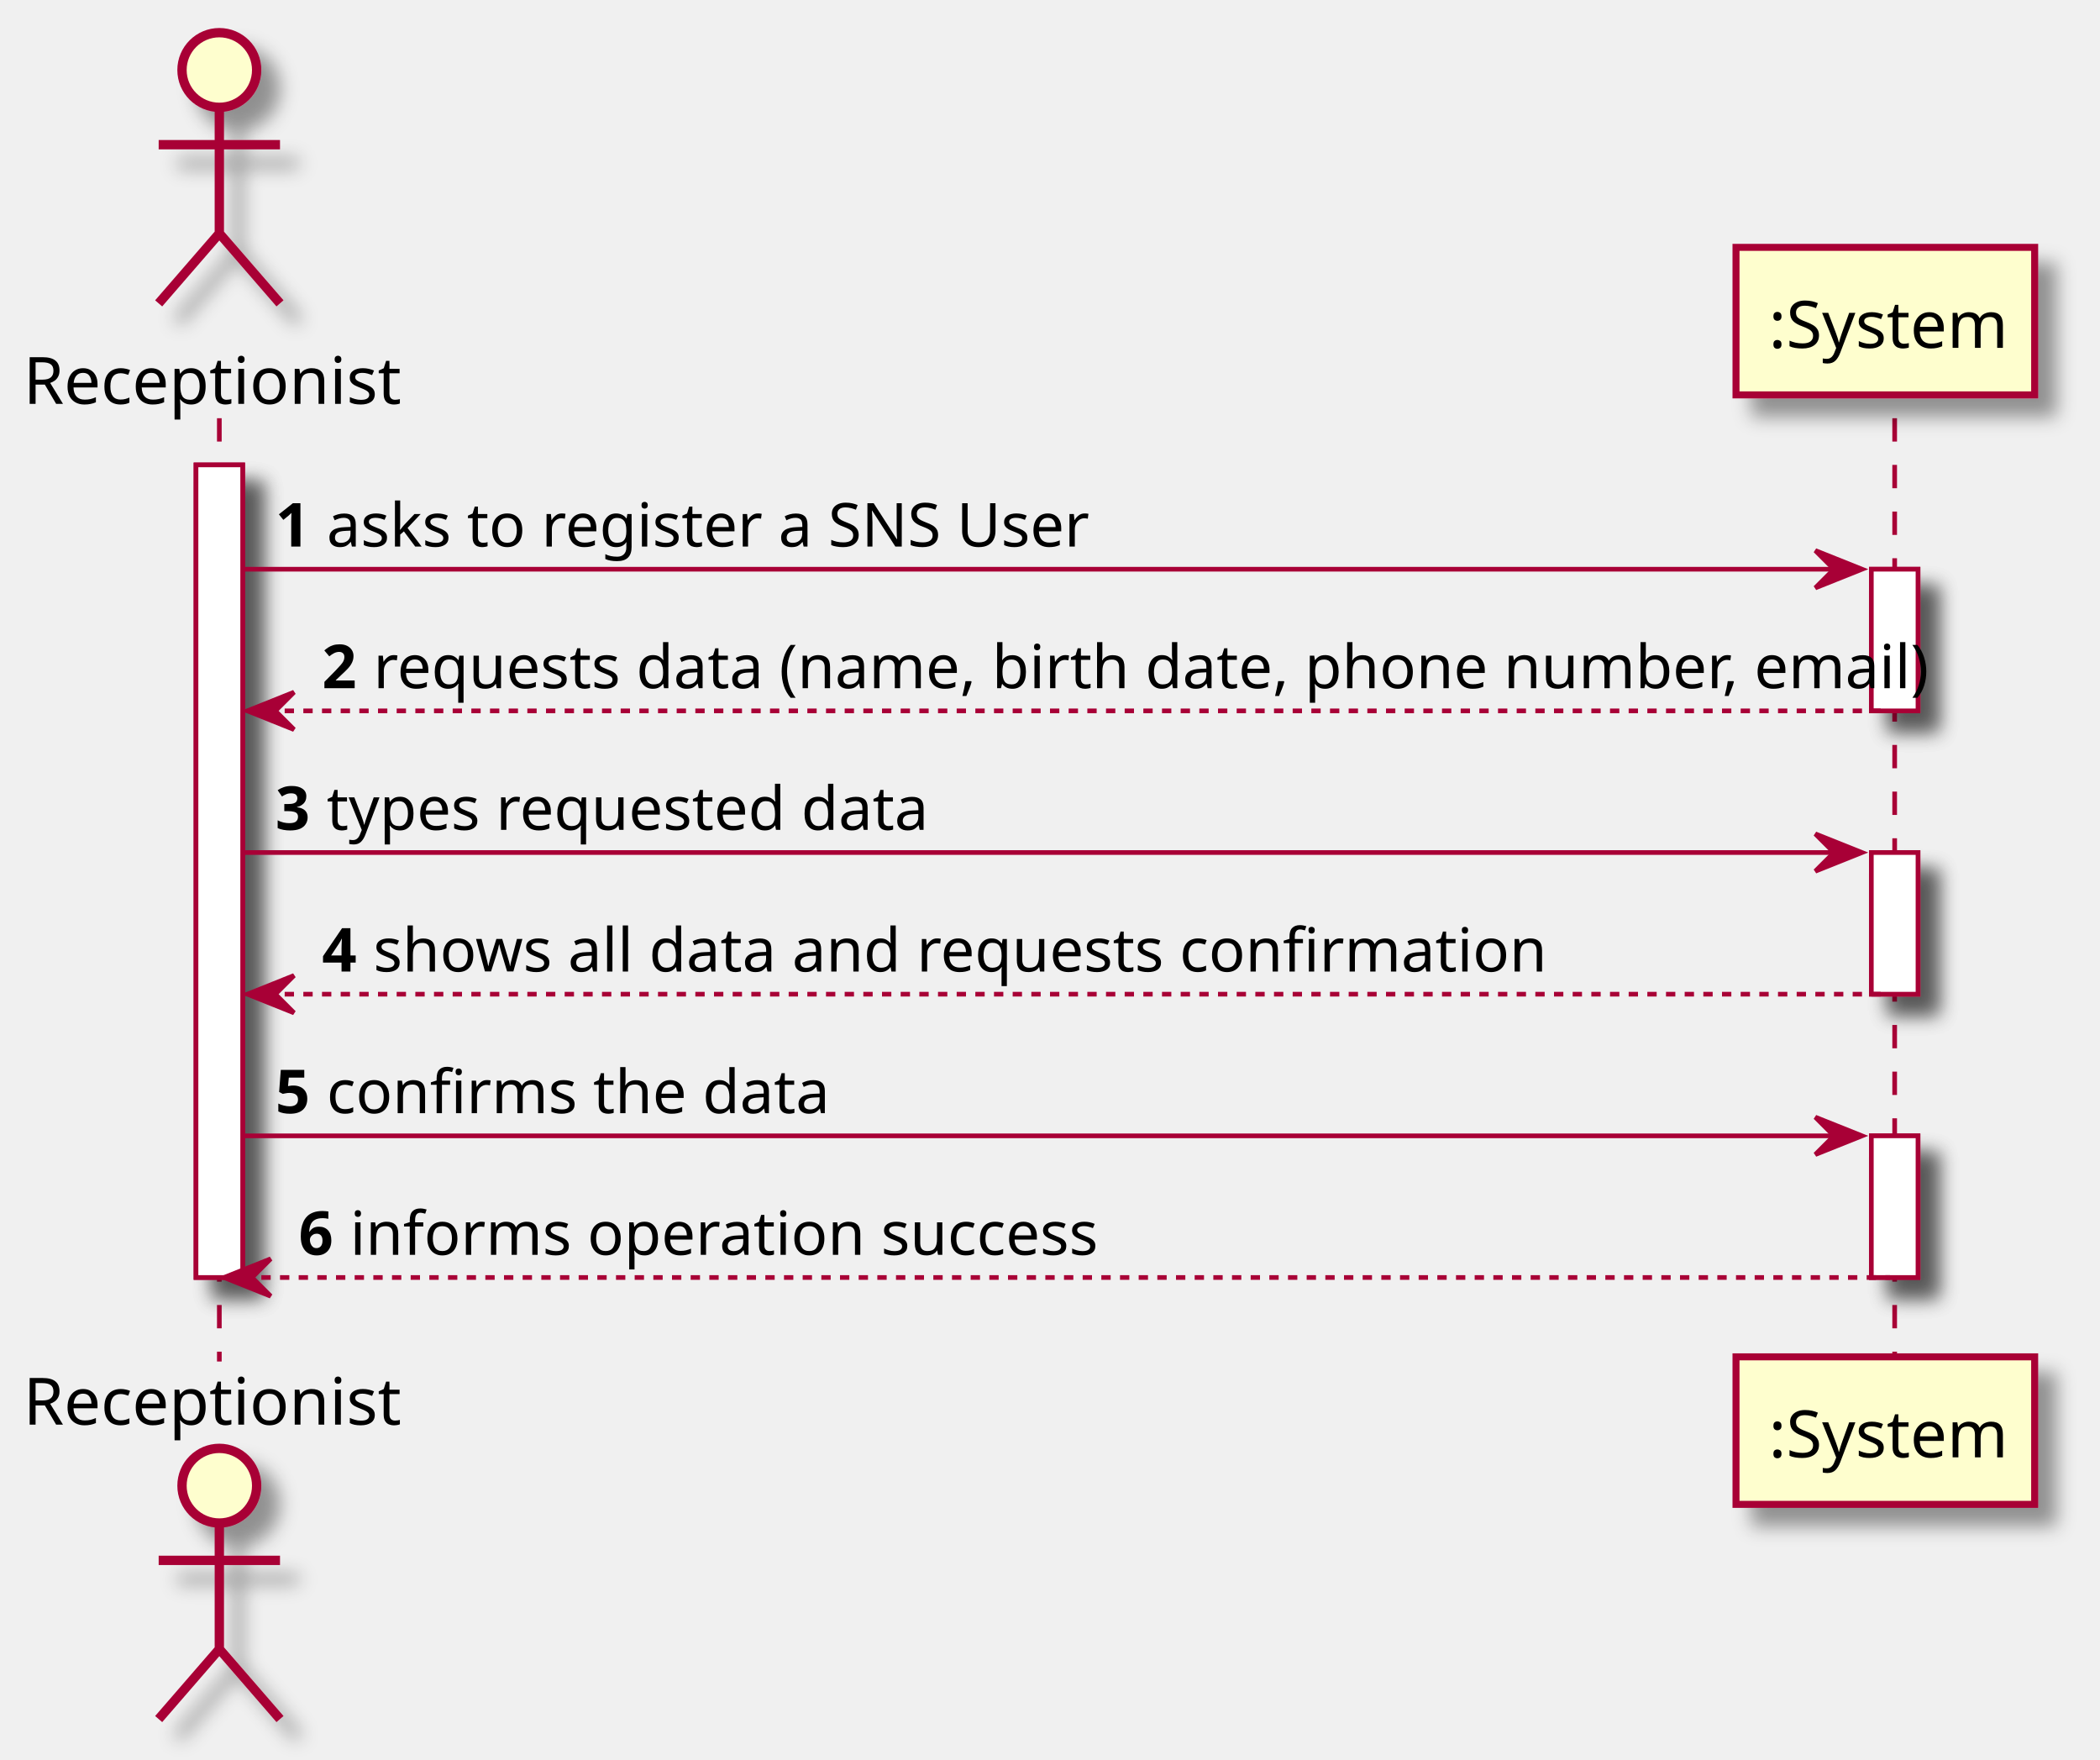
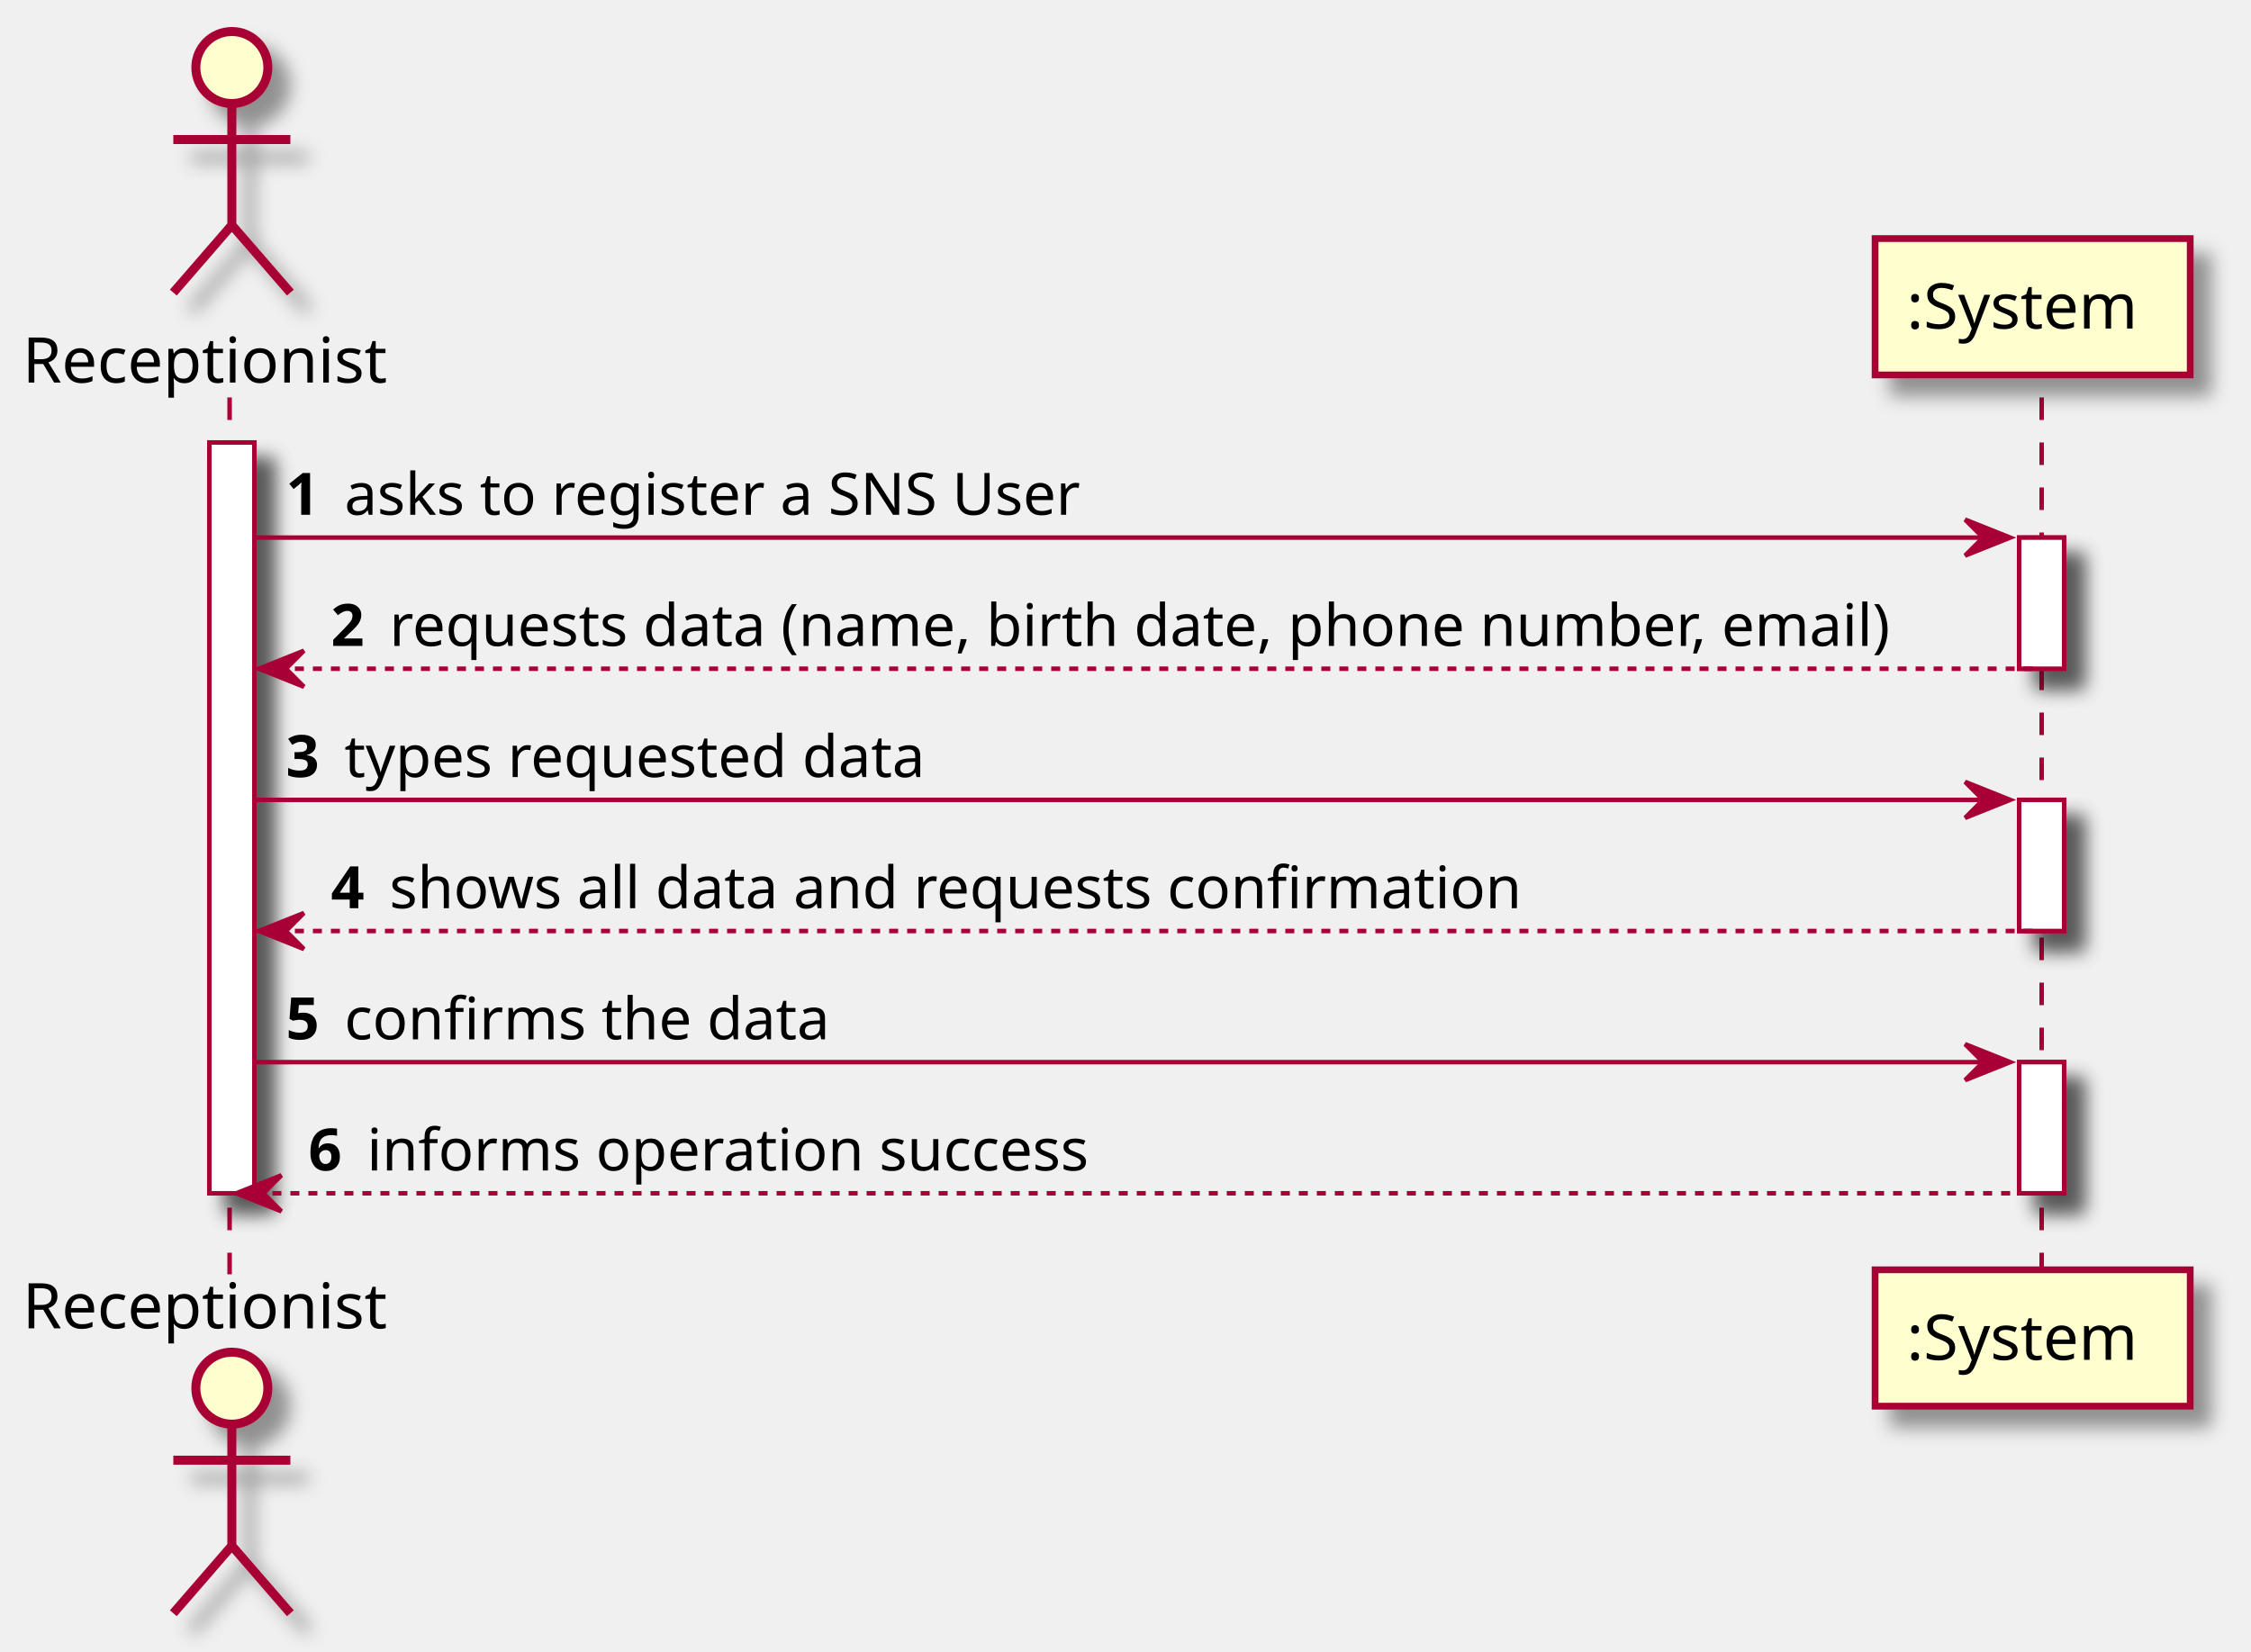
- <svg xmlns="http://www.w3.org/2000/svg" contentScriptType="application/ecmascript" contentStyleType="text/css" height="377px" preserveAspectRatio="none" style="width:450px;height:377px;background:#FFFFFF;" version="1.1" viewBox="0 0 450 377" width="450px" zoomAndPan="magnify">
+ <svg xmlns="http://www.w3.org/2000/svg" contentScriptType="application/ecmascript" contentStyleType="text/css" height="367px" preserveAspectRatio="none" style="width:500px;height:367px;background:#FFFFFF;" version="1.1" viewBox="0 0 500 367" width="500px" zoomAndPan="magnify">
  <defs>
    <filter height="300%" id="f7s9d2i6jvqf2" width="300%" x="-1" y="-1">
      <feGaussianBlur result="blurOut" stdDeviation="2.0" />
      <feColorMatrix in="blurOut" result="blurOut2" type="matrix" values="0 0 0 0 0 0 0 0 0 0 0 0 0 0 0 0 0 0 .4 0" />
      <feOffset dx="4.0" dy="4.0" in="blurOut2" result="blurOut3" />
      <feBlend in="SourceGraphic" in2="blurOut3" mode="normal" />
    </filter>
  </defs>
  <g>
-     <rect fill="#FFFFFF" filter="url(#f7s9d2i6jvqf2)" height="174.109" style="stroke:#A80036;stroke-width:1.0;" width="10" x="42" y="99.609" />
-     <rect fill="#FFFFFF" filter="url(#f7s9d2i6jvqf2)" height="30.352" style="stroke:#A80036;stroke-width:1.0;" width="10" x="401" y="121.961" />
-     <rect fill="#FFFFFF" filter="url(#f7s9d2i6jvqf2)" height="30.352" style="stroke:#A80036;stroke-width:1.0;" width="10" x="401" y="182.664" />
-     <rect fill="#FFFFFF" filter="url(#f7s9d2i6jvqf2)" height="30.352" style="stroke:#A80036;stroke-width:1.0;" width="10" x="401" y="243.367" />
-     <line style="stroke:#A80036;stroke-width:1.0;stroke-dasharray:5.0,5.0;" x1="47" x2="47" y1="89.609" y2="291.719" />
-     <line style="stroke:#A80036;stroke-width:1.0;stroke-dasharray:5.0,5.0;" x1="406" x2="406" y1="89.609" y2="291.719" />
-     <text fill="#000000" font-family="sans-serif" font-size="14" lengthAdjust="spacing" textLength="78" x="5" y="86.533">Receptionist</text>
-     <ellipse cx="47" cy="15" fill="#FEFECE" filter="url(#f7s9d2i6jvqf2)" rx="8" ry="8" style="stroke:#A80036;stroke-width:2.0;" />
-     <path d="M47,23 L47,50 M34,31 L60,31 M47,50 L34,65 M47,50 L60,65 " fill="none" filter="url(#f7s9d2i6jvqf2)" style="stroke:#A80036;stroke-width:2.0;" />
-     <text fill="#000000" font-family="sans-serif" font-size="14" lengthAdjust="spacing" textLength="78" x="5" y="305.252">Receptionist</text>
-     <ellipse cx="47" cy="318.328" fill="#FEFECE" filter="url(#f7s9d2i6jvqf2)" rx="8" ry="8" style="stroke:#A80036;stroke-width:2.0;" />
-     <path d="M47,326.328 L47,353.328 M34,334.328 L60,334.328 M47,353.328 L34,368.328 M47,353.328 L60,368.328 " fill="none" filter="url(#f7s9d2i6jvqf2)" style="stroke:#A80036;stroke-width:2.0;" />
-     <rect fill="#FEFECE" filter="url(#f7s9d2i6jvqf2)" height="31.609" style="stroke:#A80036;stroke-width:1.5;" width="64" x="372" y="53" />
-     <text fill="#000000" font-family="sans-serif" font-size="14" lengthAdjust="spacing" textLength="50" x="379" y="74.533">:System</text>
-     <rect fill="#FEFECE" filter="url(#f7s9d2i6jvqf2)" height="31.609" style="stroke:#A80036;stroke-width:1.5;" width="64" x="372" y="290.719" />
-     <text fill="#000000" font-family="sans-serif" font-size="14" lengthAdjust="spacing" textLength="50" x="379" y="312.252">:System</text>
-     <rect fill="#FFFFFF" filter="url(#f7s9d2i6jvqf2)" height="174.109" style="stroke:#A80036;stroke-width:1.0;" width="10" x="42" y="99.609" />
-     <rect fill="#FFFFFF" filter="url(#f7s9d2i6jvqf2)" height="30.352" style="stroke:#A80036;stroke-width:1.0;" width="10" x="401" y="121.961" />
-     <rect fill="#FFFFFF" filter="url(#f7s9d2i6jvqf2)" height="30.352" style="stroke:#A80036;stroke-width:1.0;" width="10" x="401" y="182.664" />
-     <rect fill="#FFFFFF" filter="url(#f7s9d2i6jvqf2)" height="30.352" style="stroke:#A80036;stroke-width:1.0;" width="10" x="401" y="243.367" />
-     <polygon fill="#A80036" points="389,117.961,399,121.961,389,125.961,393,121.961" style="stroke:#A80036;stroke-width:1.0;" />
-     <line style="stroke:#A80036;stroke-width:1.0;" x1="52" x2="395" y1="121.961" y2="121.961" />
-     <text fill="#000000" font-family="sans-serif" font-size="13" font-weight="bold" lengthAdjust="spacing" textLength="7" x="59" y="117.105">1</text>
-     <text fill="#000000" font-family="sans-serif" font-size="13" lengthAdjust="spacing" textLength="163" x="70" y="117.105">asks to register a SNS User</text>
-     <polygon fill="#A80036" points="63,148.312,53,152.312,63,156.312,59,152.312" style="stroke:#A80036;stroke-width:1.0;" />
-     <line style="stroke:#A80036;stroke-width:1.0;stroke-dasharray:2.0,2.0;" x1="57" x2="405" y1="152.312" y2="152.312" />
-     <text fill="#000000" font-family="sans-serif" font-size="13" font-weight="bold" lengthAdjust="spacing" textLength="7" x="69" y="147.456">2</text>
-     <text fill="#000000" font-family="sans-serif" font-size="13" lengthAdjust="spacing" textLength="314" x="80" y="147.456">requests data (name, birth date, phone number, email)</text>
-     <polygon fill="#A80036" points="389,178.664,399,182.664,389,186.664,393,182.664" style="stroke:#A80036;stroke-width:1.0;" />
-     <line style="stroke:#A80036;stroke-width:1.0;" x1="52" x2="395" y1="182.664" y2="182.664" />
-     <text fill="#000000" font-family="sans-serif" font-size="13" font-weight="bold" lengthAdjust="spacing" textLength="7" x="59" y="177.808">3</text>
-     <text fill="#000000" font-family="sans-serif" font-size="13" lengthAdjust="spacing" textLength="122" x="70" y="177.808">types requested data</text>
-     <polygon fill="#A80036" points="63,209.016,53,213.016,63,217.016,59,213.016" style="stroke:#A80036;stroke-width:1.0;" />
-     <line style="stroke:#A80036;stroke-width:1.0;stroke-dasharray:2.0,2.0;" x1="57" x2="405" y1="213.016" y2="213.016" />
-     <text fill="#000000" font-family="sans-serif" font-size="13" font-weight="bold" lengthAdjust="spacing" textLength="7" x="69" y="208.159">4</text>
-     <text fill="#000000" font-family="sans-serif" font-size="13" lengthAdjust="spacing" textLength="236" x="80" y="208.159">shows all data and requests confirmation</text>
-     <polygon fill="#A80036" points="389,239.367,399,243.367,389,247.367,393,243.367" style="stroke:#A80036;stroke-width:1.0;" />
-     <line style="stroke:#A80036;stroke-width:1.0;" x1="52" x2="395" y1="243.367" y2="243.367" />
-     <text fill="#000000" font-family="sans-serif" font-size="13" font-weight="bold" lengthAdjust="spacing" textLength="7" x="59" y="238.511">5</text>
-     <text fill="#000000" font-family="sans-serif" font-size="13" lengthAdjust="spacing" textLength="100" x="70" y="238.511">confirms the data</text>
-     <polygon fill="#A80036" points="58,269.719,48,273.719,58,277.719,54,273.719" style="stroke:#A80036;stroke-width:1.0;" />
-     <line style="stroke:#A80036;stroke-width:1.0;stroke-dasharray:2.0,2.0;" x1="52" x2="405" y1="273.719" y2="273.719" />
-     <text fill="#000000" font-family="sans-serif" font-size="13" font-weight="bold" lengthAdjust="spacing" textLength="7" x="64" y="268.862">6</text>
-     <text fill="#000000" font-family="sans-serif" font-size="13" lengthAdjust="spacing" textLength="152" x="75" y="268.862">informs operation success</text>
+     <rect fill="#FFFFFF" filter="url(#f7s9d2i6jvqf2)" height="166.797" style="stroke:#A80036;stroke-width:1.0;" width="10" x="46.5" y="98.297" />
+     <rect fill="#FFFFFF" filter="url(#f7s9d2i6jvqf2)" height="29.133" style="stroke:#A80036;stroke-width:1.0;" width="10" x="448.5" y="119.43" />
+     <rect fill="#FFFFFF" filter="url(#f7s9d2i6jvqf2)" height="29.133" style="stroke:#A80036;stroke-width:1.0;" width="10" x="448.5" y="177.695" />
+     <rect fill="#FFFFFF" filter="url(#f7s9d2i6jvqf2)" height="29.133" style="stroke:#A80036;stroke-width:1.0;" width="10" x="448.5" y="235.961" />
+     <line style="stroke:#A80036;stroke-width:1.0;stroke-dasharray:5.0,5.0;" x1="51" x2="51" y1="88.297" y2="283.094" />
+     <line style="stroke:#A80036;stroke-width:1.0;stroke-dasharray:5.0,5.0;" x1="453.5" x2="453.5" y1="88.297" y2="283.094" />
+     <text fill="#000000" font-family="sans-serif" font-size="14" lengthAdjust="spacing" textLength="87" x="5" y="84.995">Receptionist</text>
+     <ellipse cx="51.5" cy="15" fill="#FEFECE" filter="url(#f7s9d2i6jvqf2)" rx="8" ry="8" style="stroke:#A80036;stroke-width:2.0;" />
+     <path d="M51.5,23 L51.5,50 M38.5,31 L64.5,31 M51.5,50 L38.5,65 M51.5,50 L64.5,65 " fill="none" filter="url(#f7s9d2i6jvqf2)" style="stroke:#A80036;stroke-width:2.0;" />
+     <text fill="#000000" font-family="sans-serif" font-size="14" lengthAdjust="spacing" textLength="87" x="5" y="295.089">Receptionist</text>
+     <ellipse cx="51.5" cy="308.391" fill="#FEFECE" filter="url(#f7s9d2i6jvqf2)" rx="8" ry="8" style="stroke:#A80036;stroke-width:2.0;" />
+     <path d="M51.5,316.391 L51.5,343.391 M38.5,324.391 L64.5,324.391 M51.5,343.391 L38.5,358.391 M51.5,343.391 L64.5,358.391 " fill="none" filter="url(#f7s9d2i6jvqf2)" style="stroke:#A80036;stroke-width:2.0;" />
+     <rect fill="#FEFECE" filter="url(#f7s9d2i6jvqf2)" height="30.297" style="stroke:#A80036;stroke-width:1.5;" width="70" x="416.5" y="53" />
+     <text fill="#000000" font-family="sans-serif" font-size="14" lengthAdjust="spacing" textLength="56" x="423.5" y="72.995">:System</text>
+     <rect fill="#FEFECE" filter="url(#f7s9d2i6jvqf2)" height="30.297" style="stroke:#A80036;stroke-width:1.5;" width="70" x="416.5" y="282.094" />
+     <text fill="#000000" font-family="sans-serif" font-size="14" lengthAdjust="spacing" textLength="56" x="423.5" y="302.089">:System</text>
+     <rect fill="#FFFFFF" filter="url(#f7s9d2i6jvqf2)" height="166.797" style="stroke:#A80036;stroke-width:1.0;" width="10" x="46.5" y="98.297" />
+     <rect fill="#FFFFFF" filter="url(#f7s9d2i6jvqf2)" height="29.133" style="stroke:#A80036;stroke-width:1.0;" width="10" x="448.5" y="119.43" />
+     <rect fill="#FFFFFF" filter="url(#f7s9d2i6jvqf2)" height="29.133" style="stroke:#A80036;stroke-width:1.0;" width="10" x="448.5" y="177.695" />
+     <rect fill="#FFFFFF" filter="url(#f7s9d2i6jvqf2)" height="29.133" style="stroke:#A80036;stroke-width:1.0;" width="10" x="448.5" y="235.961" />
+     <polygon fill="#A80036" points="436.5,115.43,446.5,119.43,436.5,123.43,440.5,119.43" style="stroke:#A80036;stroke-width:1.0;" />
+     <line style="stroke:#A80036;stroke-width:1.0;" x1="56.5" x2="442.5" y1="119.43" y2="119.43" />
+     <text fill="#000000" font-family="sans-serif" font-size="13" font-weight="bold" lengthAdjust="spacing" textLength="9" x="63.5" y="114.364">1</text>
+     <text fill="#000000" font-family="sans-serif" font-size="13" lengthAdjust="spacing" textLength="177" x="76.5" y="114.364">asks to register a SNS User</text>
+     <polygon fill="#A80036" points="67.5,144.562,57.5,148.562,67.5,152.562,63.5,148.562" style="stroke:#A80036;stroke-width:1.0;" />
+     <line style="stroke:#A80036;stroke-width:1.0;stroke-dasharray:2.0,2.0;" x1="61.5" x2="452.5" y1="148.562" y2="148.562" />
+     <text fill="#000000" font-family="sans-serif" font-size="13" font-weight="bold" lengthAdjust="spacing" textLength="9" x="73.5" y="143.497">2</text>
+     <text fill="#000000" font-family="sans-serif" font-size="13" lengthAdjust="spacing" textLength="355" x="86.5" y="143.497">requests data (name, birth date, phone number, email)</text>
+     <polygon fill="#A80036" points="436.5,173.695,446.5,177.695,436.5,181.695,440.5,177.695" style="stroke:#A80036;stroke-width:1.0;" />
+     <line style="stroke:#A80036;stroke-width:1.0;" x1="56.5" x2="442.5" y1="177.695" y2="177.695" />
+     <text fill="#000000" font-family="sans-serif" font-size="13" font-weight="bold" lengthAdjust="spacing" textLength="9" x="63.5" y="172.629">3</text>
+     <text fill="#000000" font-family="sans-serif" font-size="13" lengthAdjust="spacing" textLength="137" x="76.5" y="172.629">types requested data</text>
+     <polygon fill="#A80036" points="67.5,202.828,57.5,206.828,67.5,210.828,63.5,206.828" style="stroke:#A80036;stroke-width:1.0;" />
+     <line style="stroke:#A80036;stroke-width:1.0;stroke-dasharray:2.0,2.0;" x1="61.5" x2="452.5" y1="206.828" y2="206.828" />
+     <text fill="#000000" font-family="sans-serif" font-size="13" font-weight="bold" lengthAdjust="spacing" textLength="9" x="73.5" y="201.762">4</text>
+     <text fill="#000000" font-family="sans-serif" font-size="13" lengthAdjust="spacing" textLength="262" x="86.5" y="201.762">shows all data and requests confirmation</text>
+     <polygon fill="#A80036" points="436.5,231.961,446.5,235.961,436.5,239.961,440.5,235.961" style="stroke:#A80036;stroke-width:1.0;" />
+     <line style="stroke:#A80036;stroke-width:1.0;" x1="56.5" x2="442.5" y1="235.961" y2="235.961" />
+     <text fill="#000000" font-family="sans-serif" font-size="13" font-weight="bold" lengthAdjust="spacing" textLength="9" x="63.5" y="230.895">5</text>
+     <text fill="#000000" font-family="sans-serif" font-size="13" lengthAdjust="spacing" textLength="113" x="76.5" y="230.895">confirms the data</text>
+     <polygon fill="#A80036" points="62.5,261.094,52.5,265.094,62.5,269.094,58.5,265.094" style="stroke:#A80036;stroke-width:1.0;" />
+     <line style="stroke:#A80036;stroke-width:1.0;stroke-dasharray:2.0,2.0;" x1="56.5" x2="452.5" y1="265.094" y2="265.094" />
+     <text fill="#000000" font-family="sans-serif" font-size="13" font-weight="bold" lengthAdjust="spacing" textLength="9" x="68.5" y="260.028">6</text>
+     <text fill="#000000" font-family="sans-serif" font-size="13" lengthAdjust="spacing" textLength="168" x="81.5" y="260.028">informs operation success</text>
  </g>
</svg>
